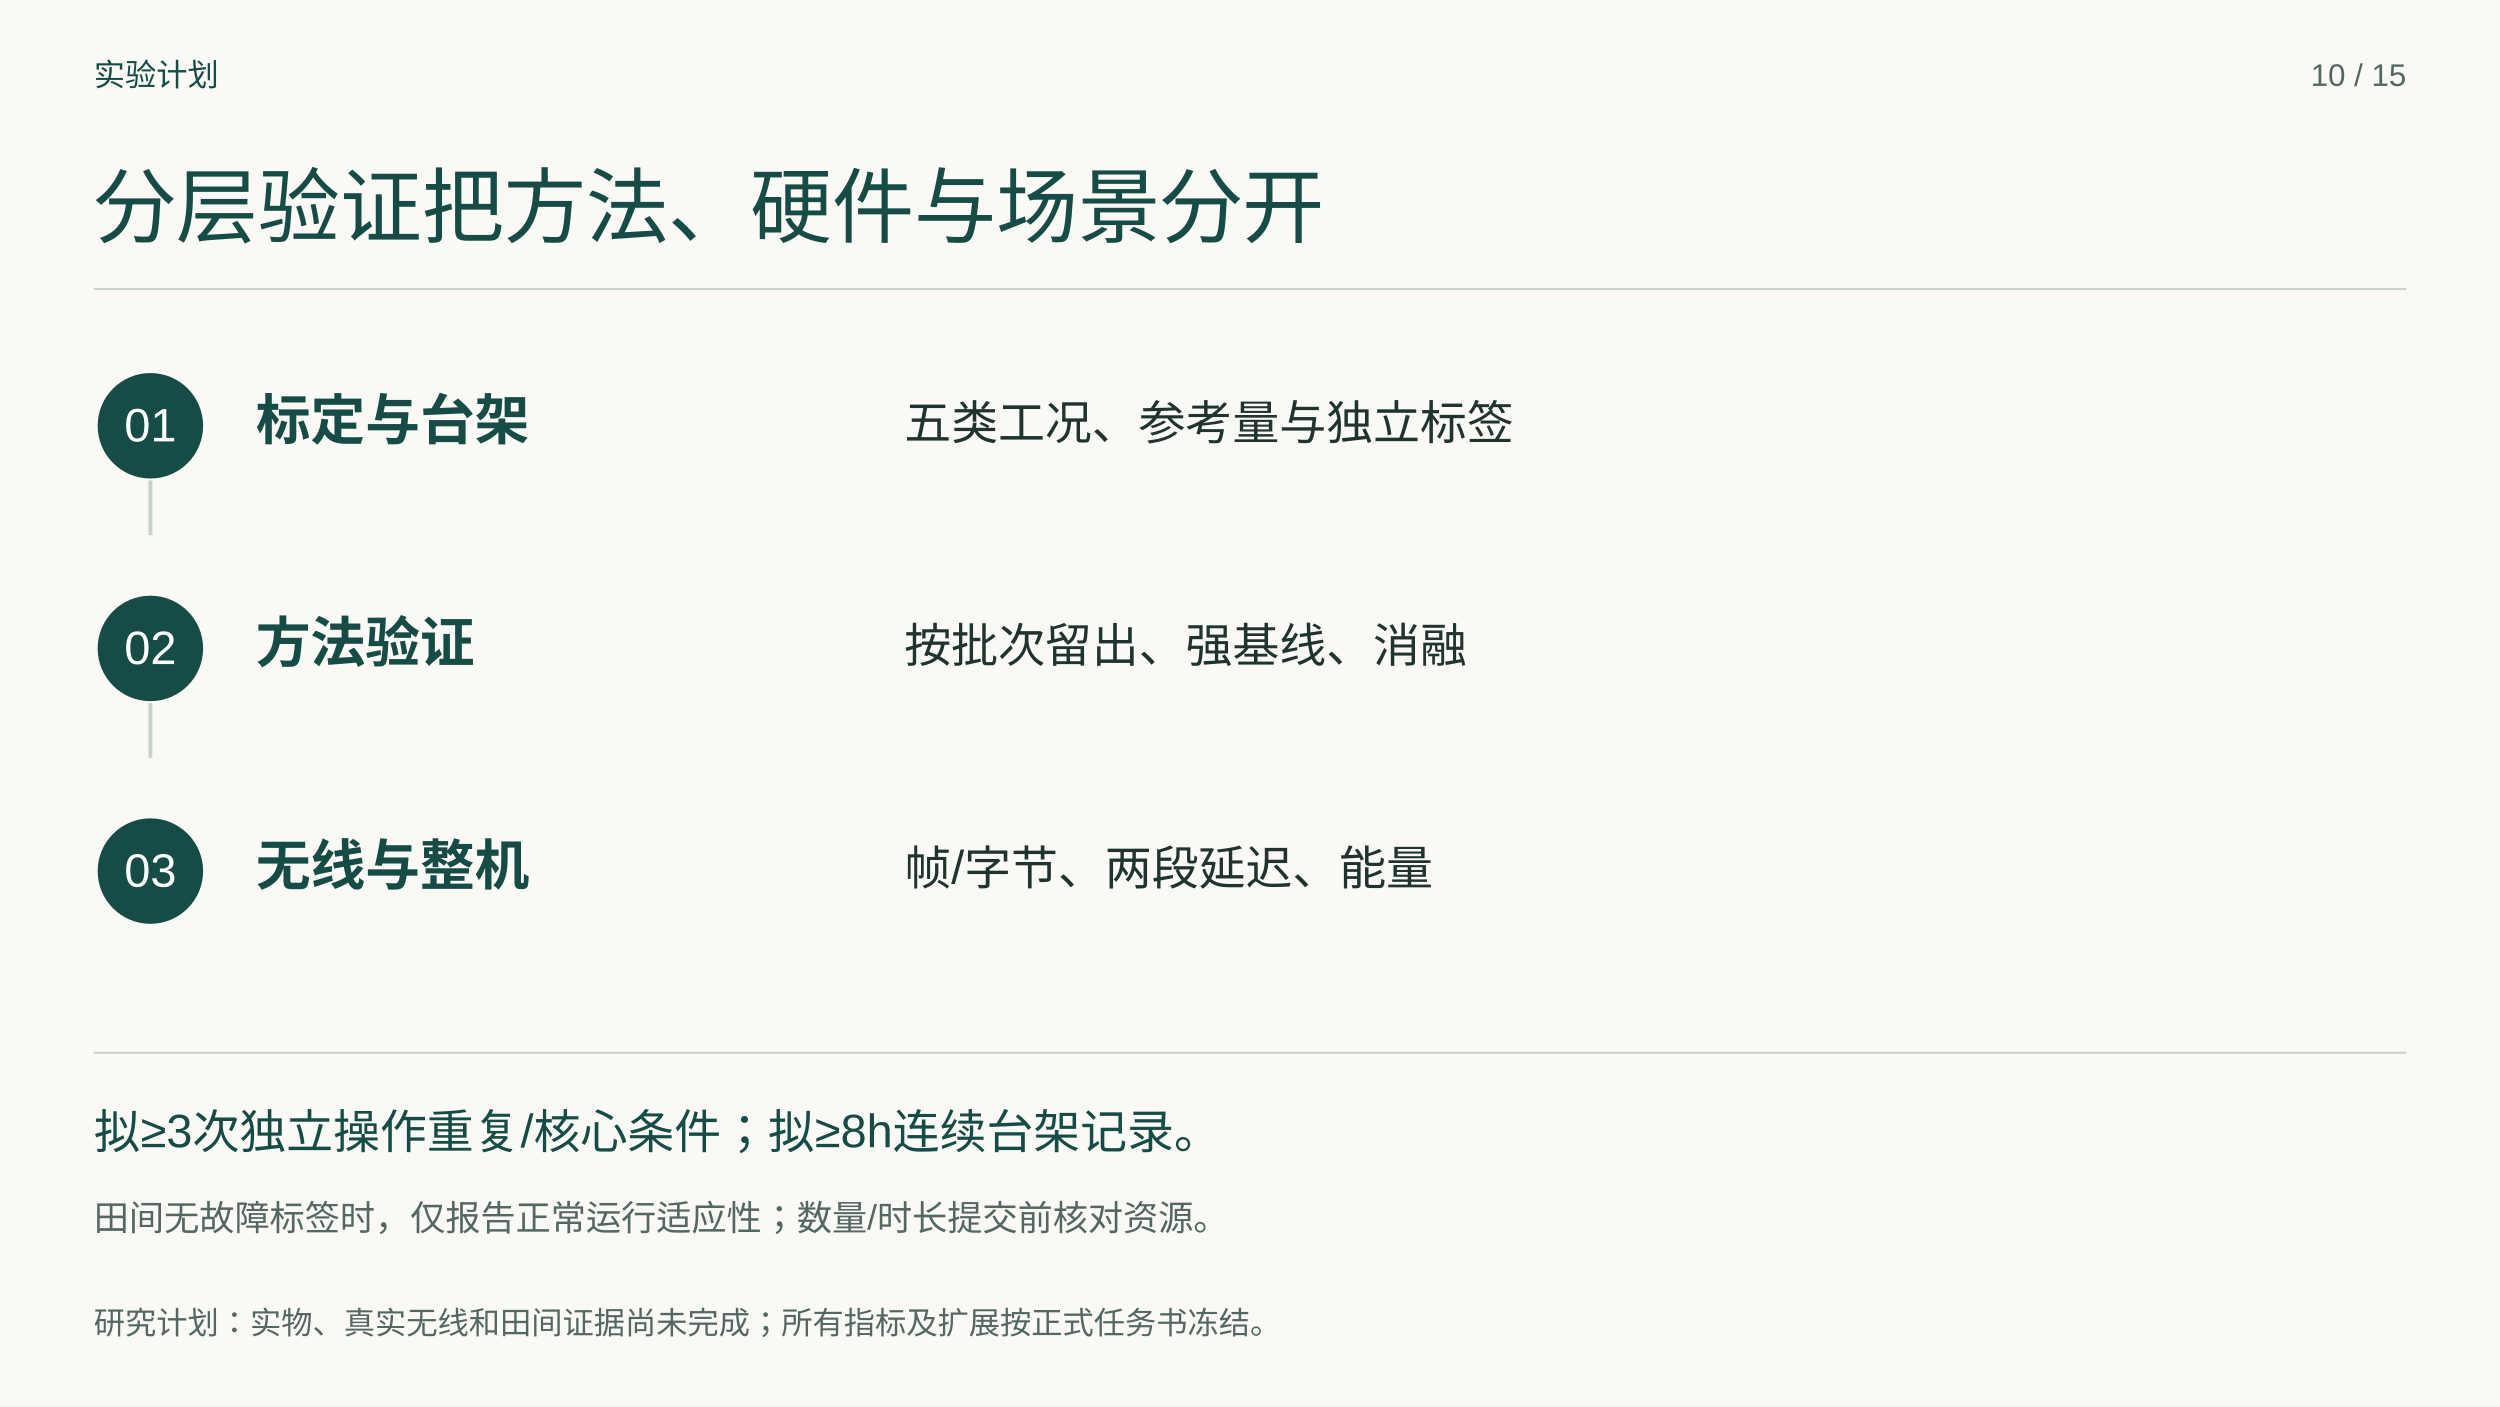
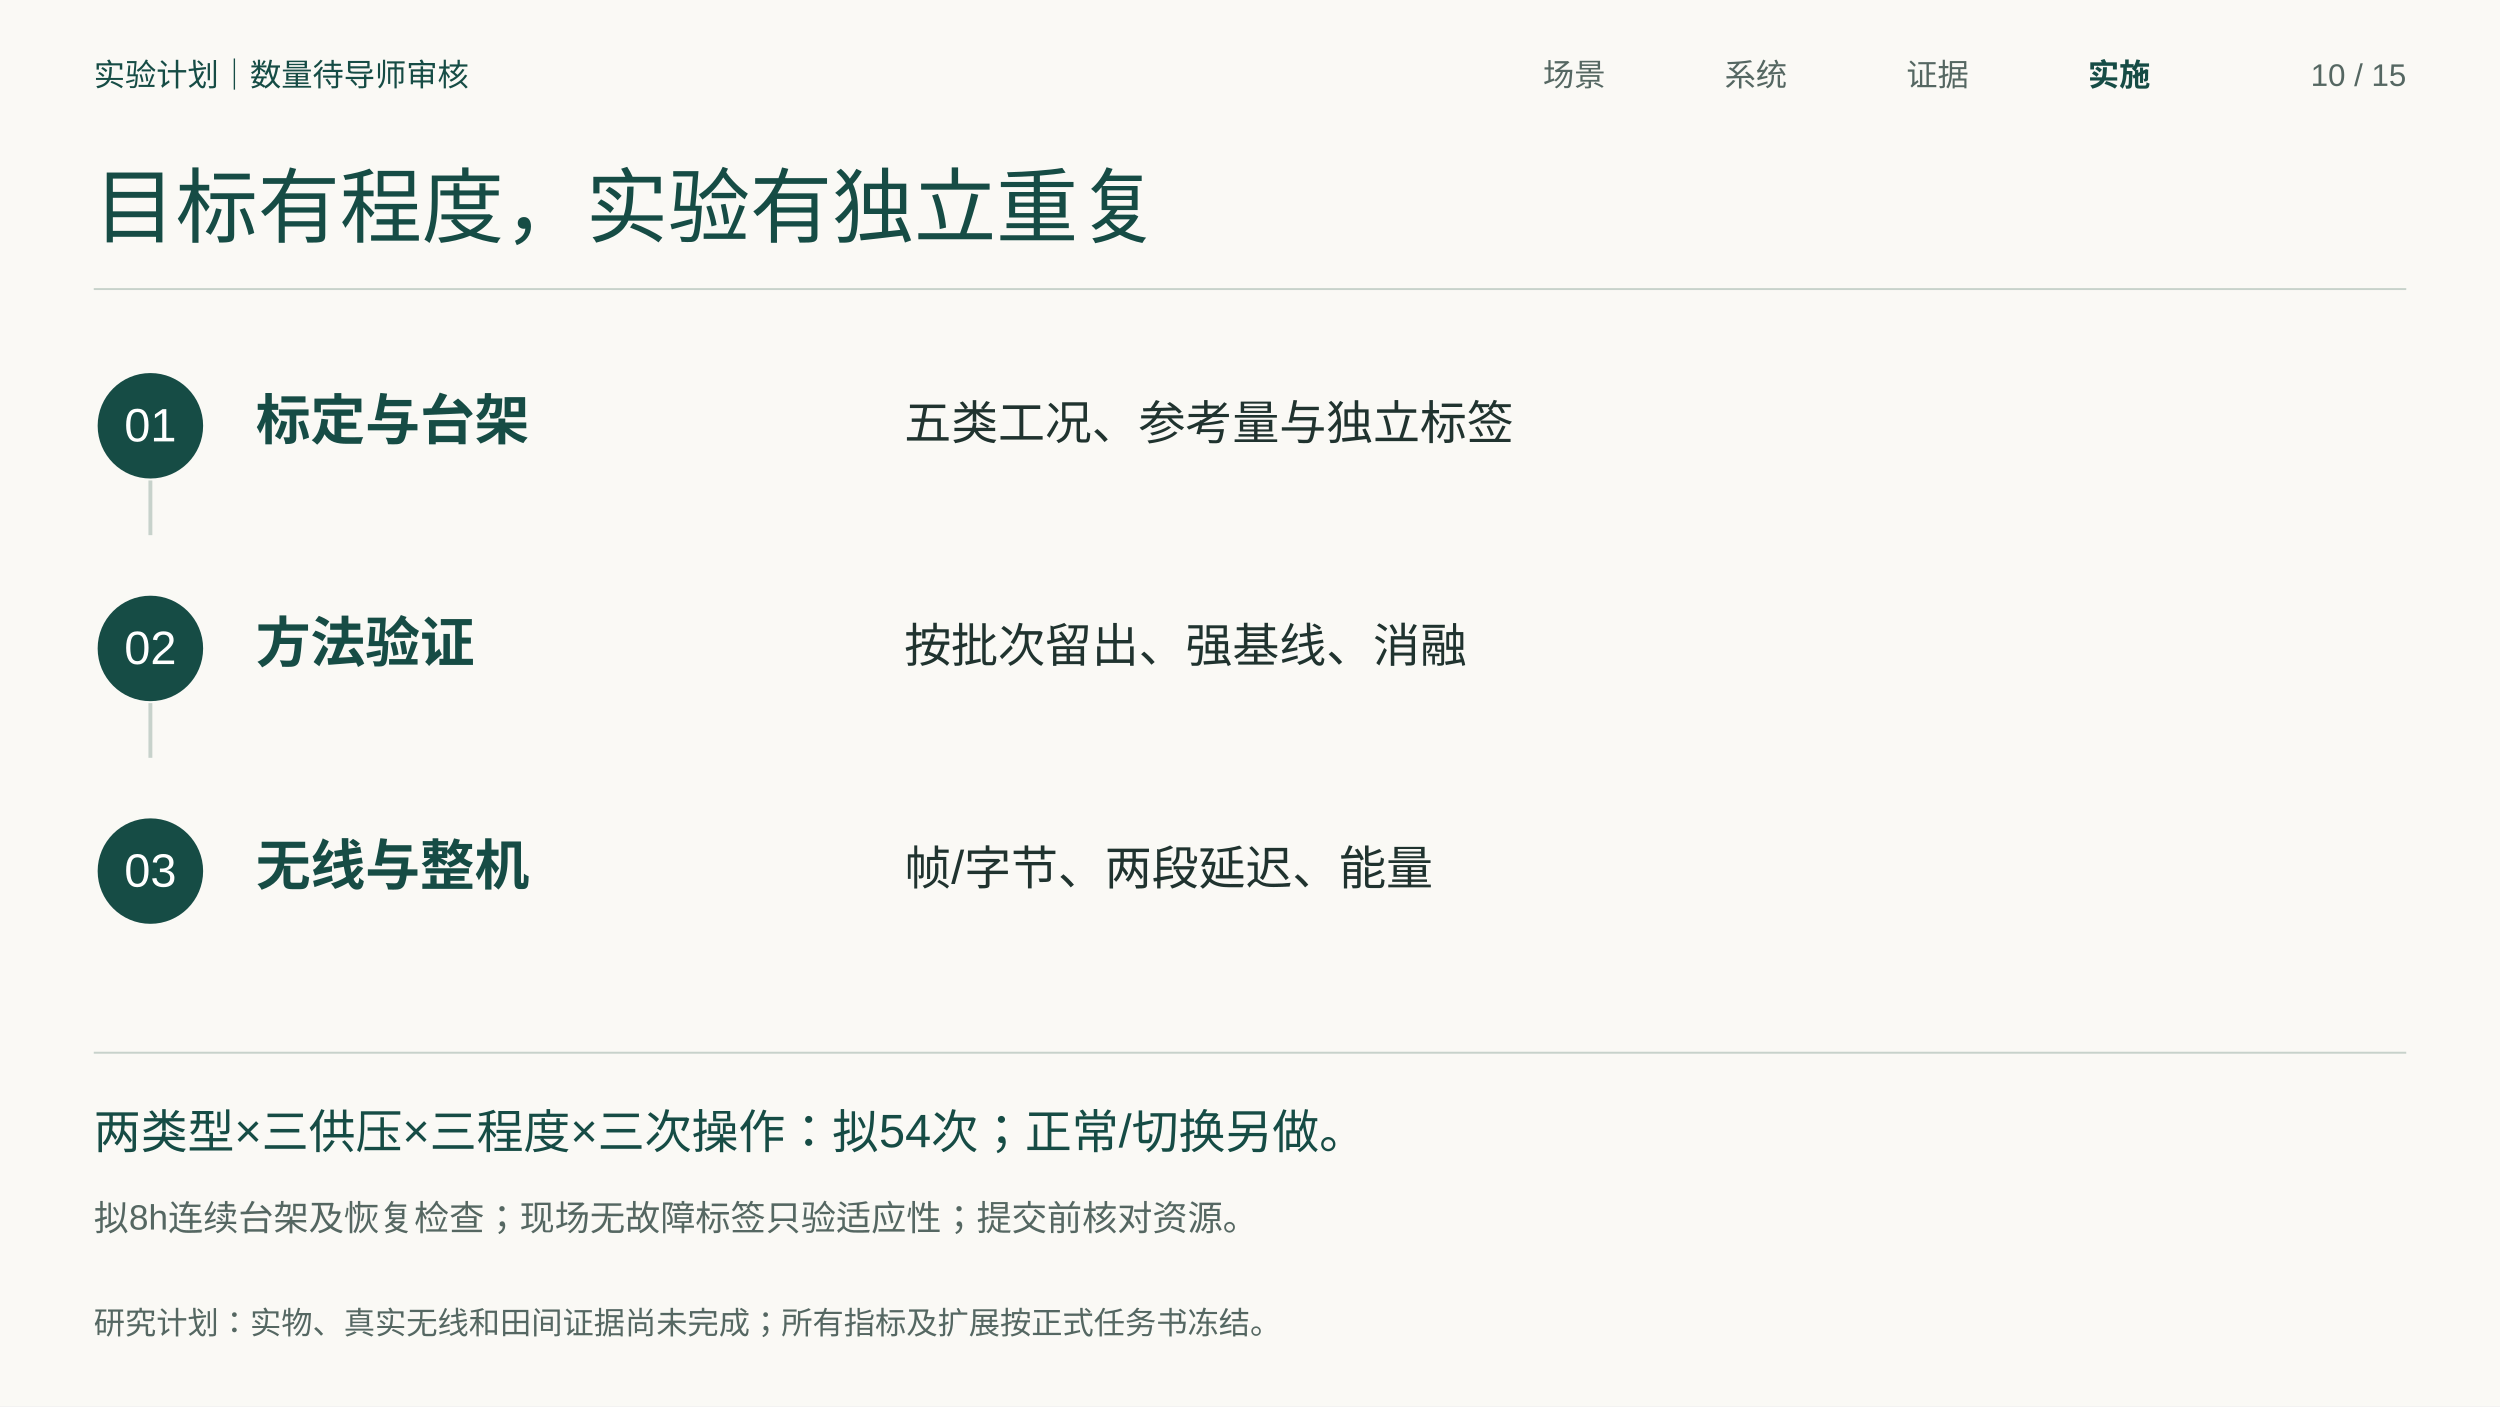
<svg xmlns="http://www.w3.org/2000/svg" viewBox="0 0 1280 720" data-pptx-page-role="content" font-family="Microsoft YaHei, Arial">
  <rect id="page-background" data-pptx-role="background" x="0" y="0" width="1280" height="720" rx="0" fill="#FAF9F5" stroke="none" />
-   <text id="page-kicker" data-pptx-role="header" x="48" y="44" font-size="16" fill="#164C45">实验计划</text>
+   <text id="page-kicker" data-pptx-role="header" x="48" y="44" font-size="16" fill="#164C45">实验计划｜数量待导师审核</text>
+   <text id="page-route-0" data-pptx-role="header" x="790" y="44" font-size="16" fill="#556762">场景</text>
+   <text id="page-route-1" data-pptx-role="header" x="883" y="44" font-size="16" fill="#556762">系统</text>
+   <text id="page-route-2" data-pptx-role="header" x="976" y="44" font-size="16" fill="#556762">证据</text>
+   <text id="page-route-3" data-pptx-role="header" x="1069" y="44" font-size="16" fill="#164C45" font-weight="bold">实施</text>
  <g id="page-title" data-pptx-bounds="48 65 1184 95">
-     <text x="48" y="121" font-family="SimHei, Arial" font-size="42" fill="#164C45" text-anchor="start">分层验证把方法、硬件与场景分开</text>
+     <text x="48" y="121" font-family="SimHei, Arial" font-size="42" fill="#164C45" text-anchor="start">目标有程度，实验有独立重复</text>
  </g>
  <line id="header-rule" data-pptx-role="decoration" x1="48" y1="148" x2="1232" y2="148" stroke="#C7D2CB" stroke-width="1" />
  <text id="source-footer" data-pptx-role="footer" x="48" y="683" font-size="16" fill="#556762">研究计划：实物、真实无线和田间证据尚未完成；所有指标及扩展按正式任务书冻结。</text>
  <text id="page-number" data-pptx-role="page-number" x="1232" y="44" font-size="16" text-anchor="end" fill="#556762">10 / 15</text>
  <g id="validation-stages" data-pptx-bounds="48 175 1184 467">
    <circle cx="77" cy="218" r="27" fill="#164C45" stroke="none" stroke-width="3" />
    <text x="77" y="226" font-size="24" fill="#FFFFFF" text-anchor="middle">01</text>
    <text x="131" y="225" font-size="28" fill="#164C45" text-anchor="start" font-weight="bold">标定与台架</text>
    <text x="463" y="225" font-size="24" fill="#20332F" text-anchor="start">五类工况、参考量与独立标签</text>
    <line x1="77" y1="246" x2="77" y2="274" stroke="#C7D2CB" stroke-width="2" />
    <circle cx="77" cy="332" r="27" fill="#164C45" stroke="none" stroke-width="3" />
    <text x="77" y="340" font-size="24" fill="#FFFFFF" text-anchor="middle">02</text>
    <text x="131" y="339" font-size="28" fill="#164C45" text-anchor="start" font-weight="bold">方法验证</text>
    <text x="463" y="339" font-size="24" fill="#20332F" text-anchor="start">按批次留出、强基线、消融</text>
    <line x1="77" y1="360" x2="77" y2="388" stroke="#C7D2CB" stroke-width="2" />
    <circle cx="77" cy="446" r="27" fill="#164C45" stroke="none" stroke-width="3" />
    <text x="77" y="454" font-size="24" fill="#FFFFFF" text-anchor="middle">03</text>
    <text x="131" y="453" font-size="28" fill="#164C45" text-anchor="start" font-weight="bold">无线与整机</text>
    <text x="463" y="453" font-size="24" fill="#20332F" text-anchor="start">帧/字节、两段延迟、能量</text>
    <line x1="48" y1="539" x2="1232" y2="539" stroke="#C7D2CB" stroke-width="1" />
-     <text x="48" y="588" font-size="24" fill="#164C45" text-anchor="start">拟≥3次独立操作重复/核心条件；拟≥8h连续台架记录。</text>
-     <text x="48" y="630" font-size="18" fill="#556762" text-anchor="start">田间无故障标签时，仅报告正常运行适应性；数量/时长提交前核对资源。</text>
+     <text x="48" y="588" font-size="24" fill="#164C45" text-anchor="start">两类型×三供压×三程度×三次操作：拟54次；正常/切换另做。</text>
+     <text x="48" y="630" font-size="18" fill="#556762" text-anchor="start">拟8h连续台架及恢复检查；现场无故障标签只验适应性；提交前核对资源。</text>
  </g>
</svg>
